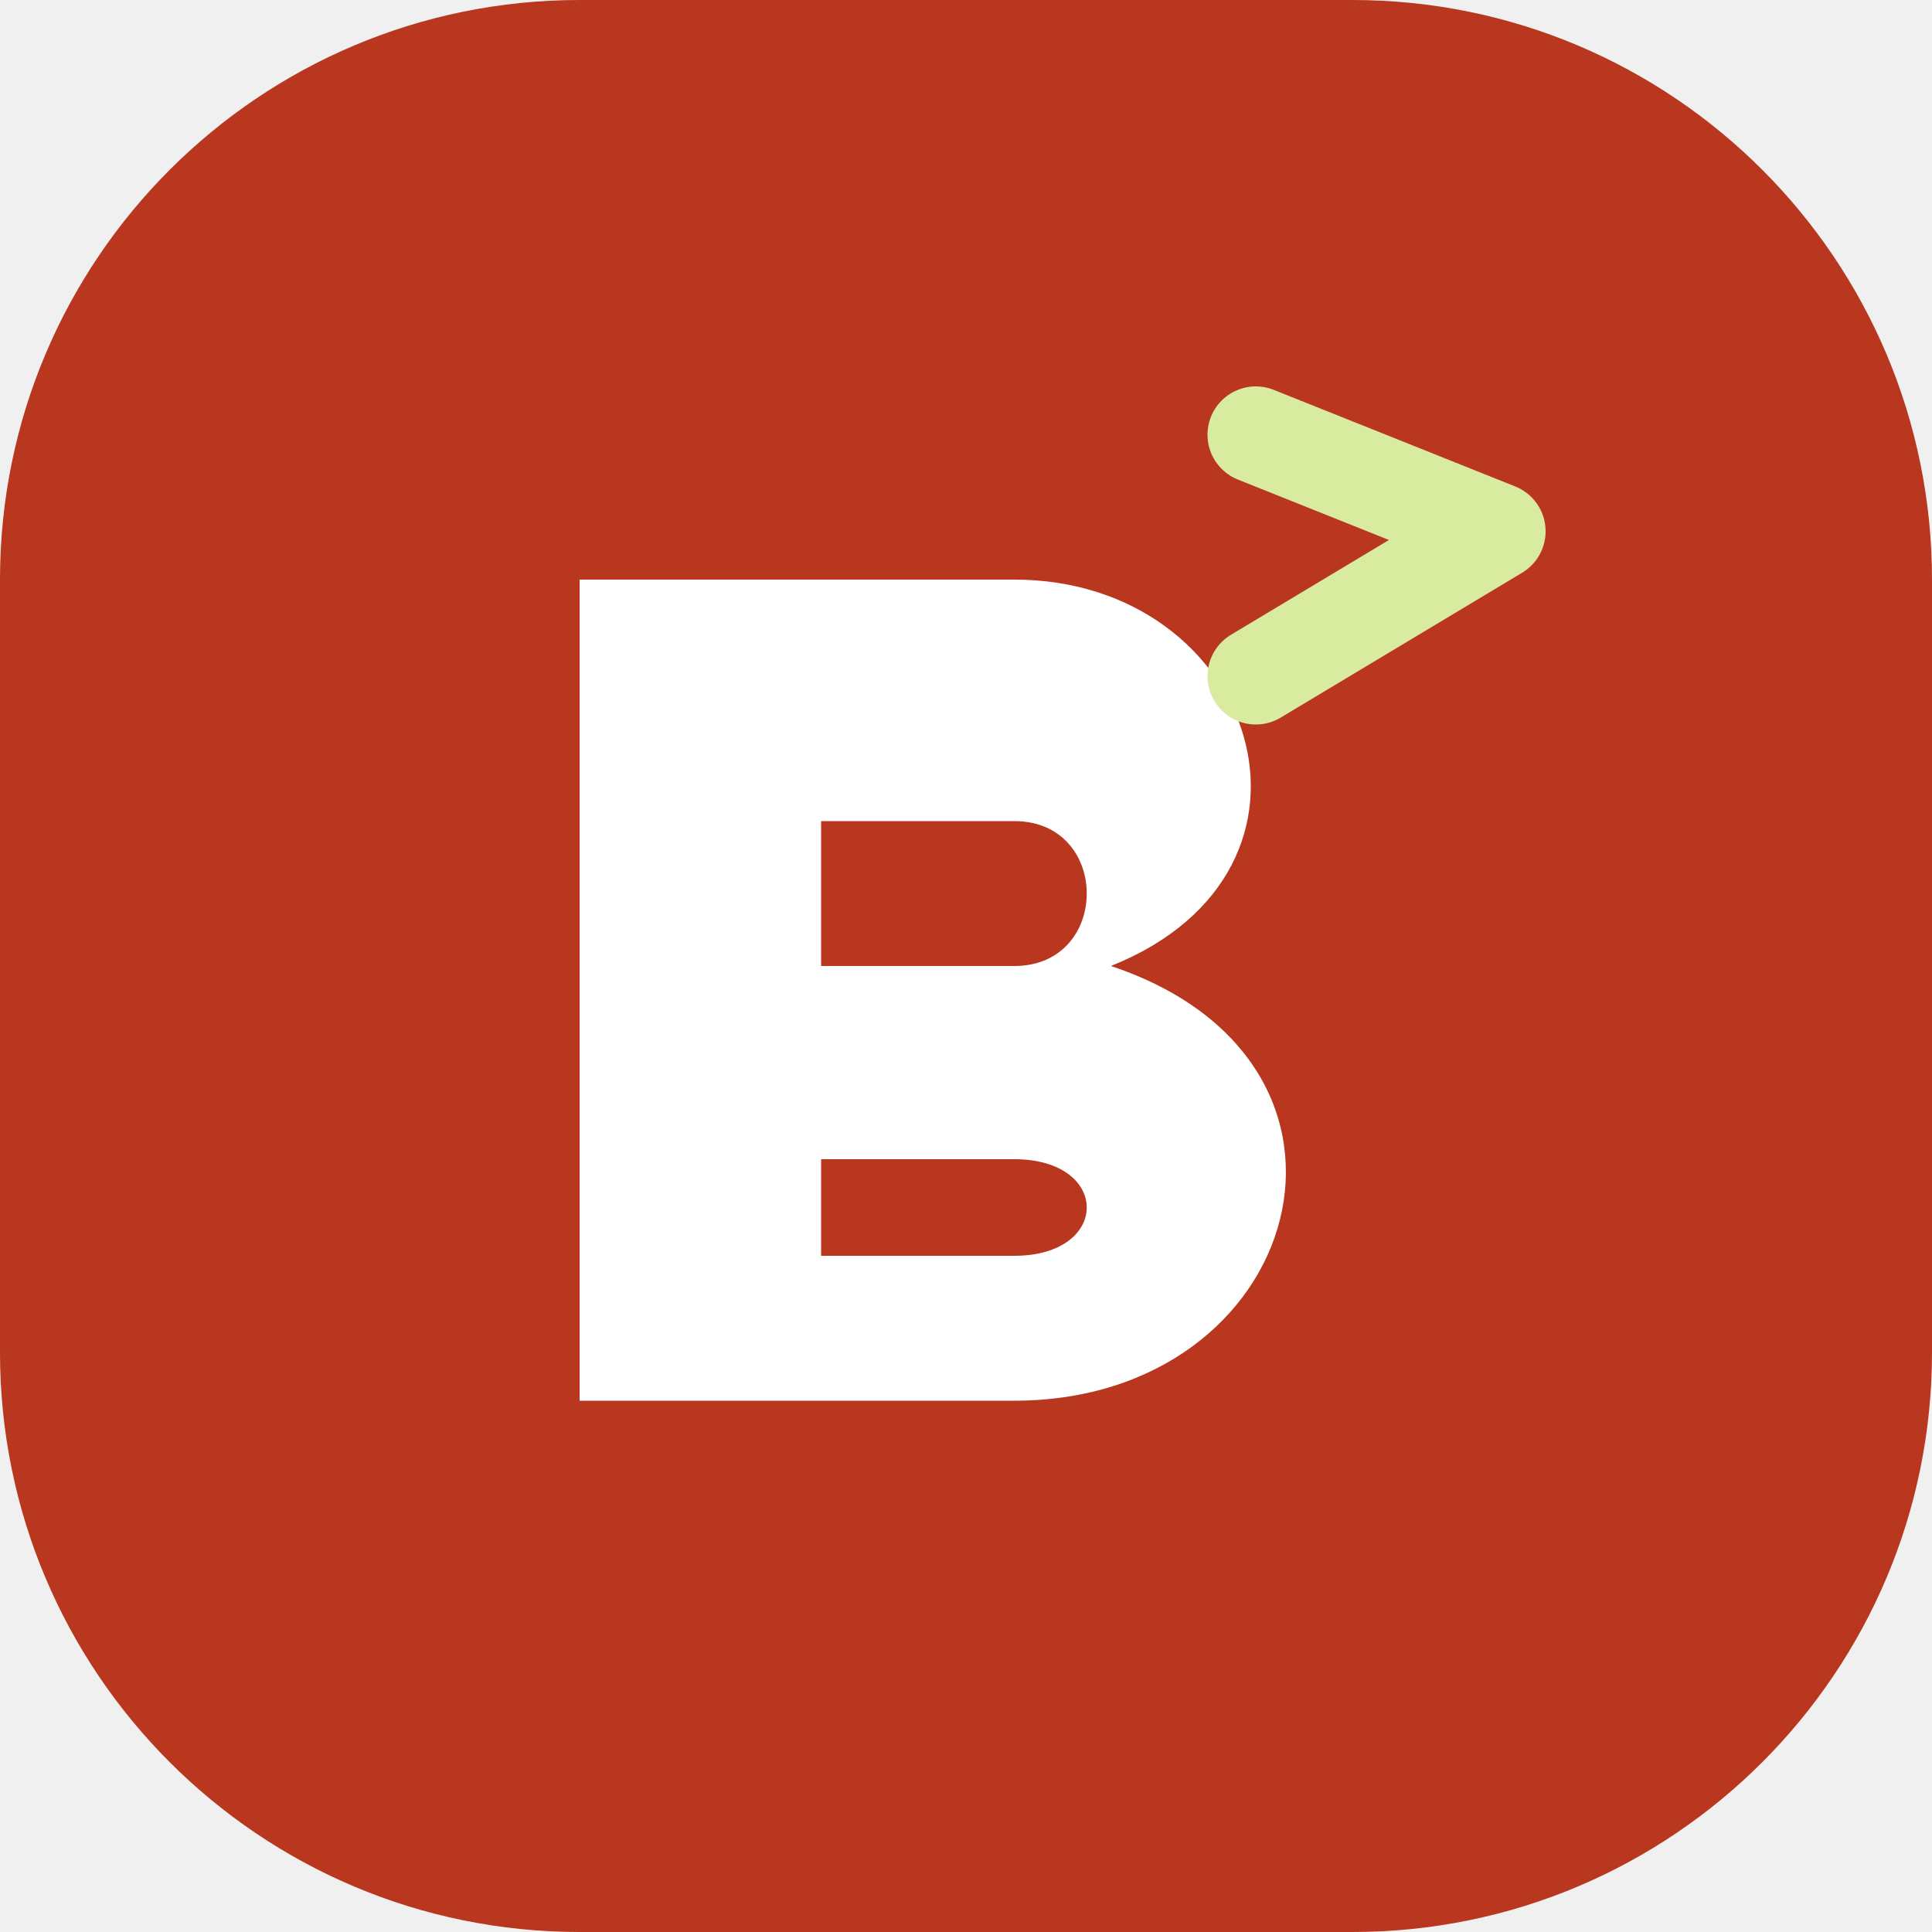
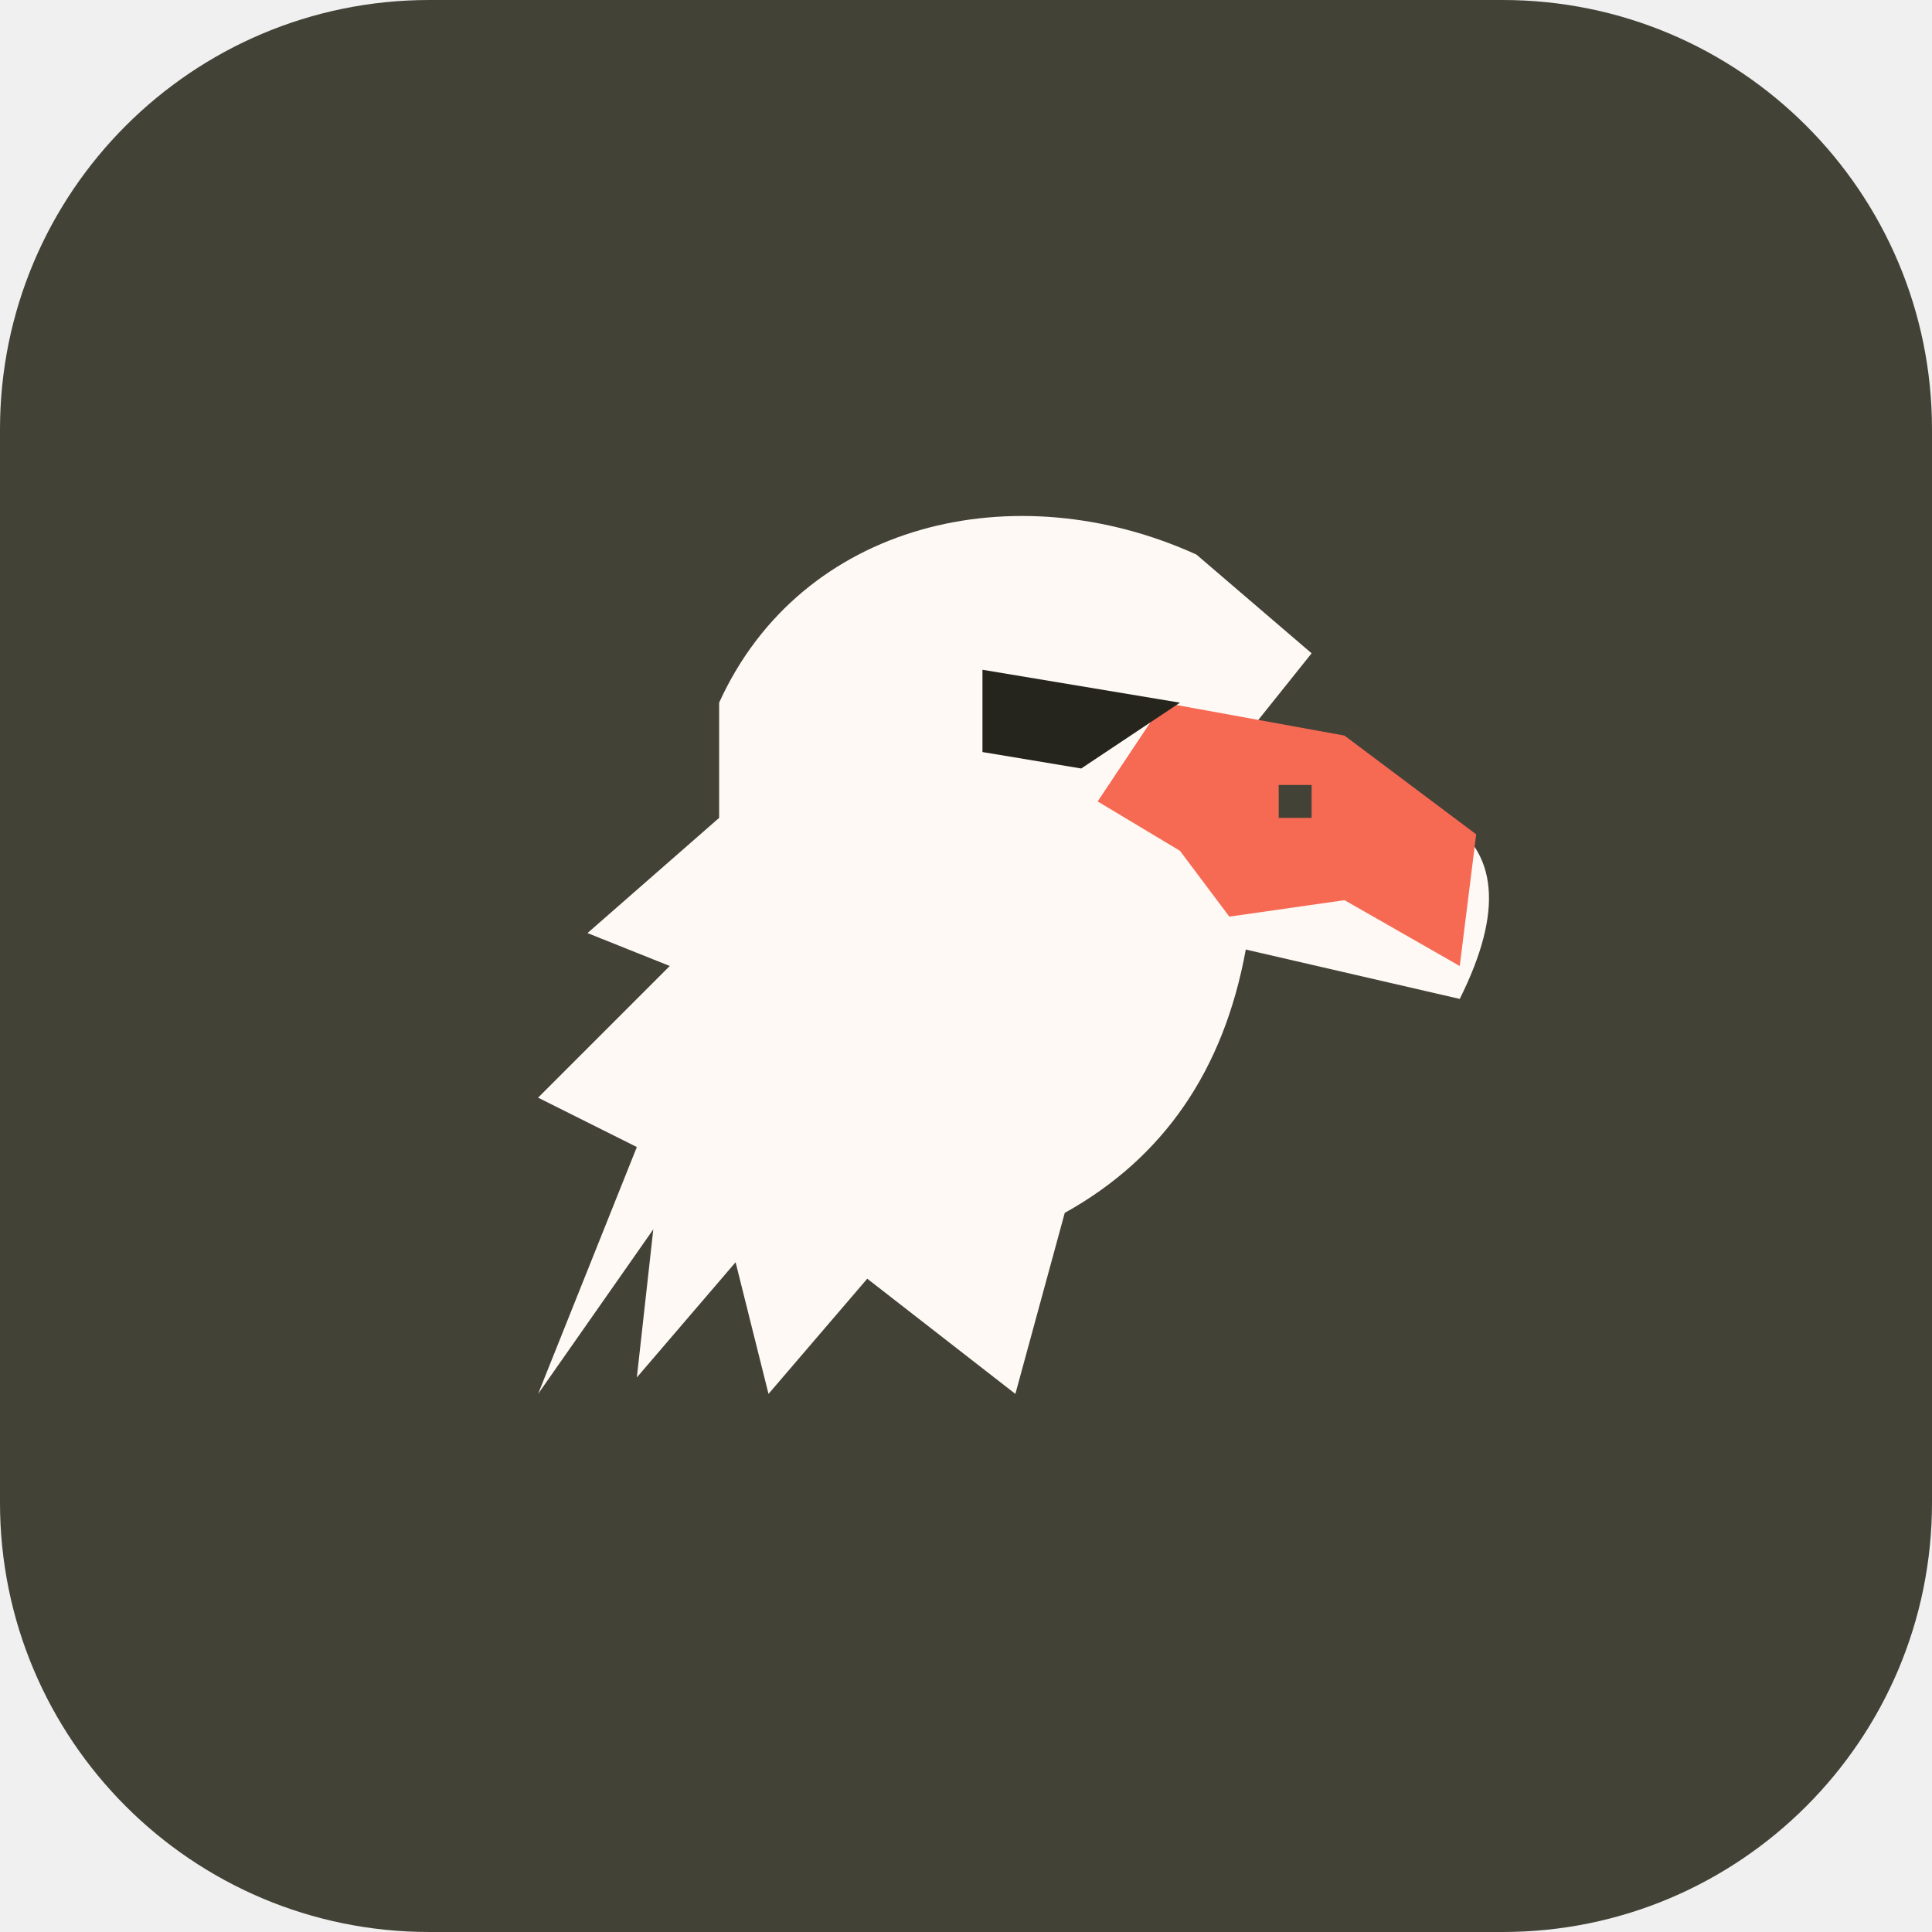
- <svg xmlns="http://www.w3.org/2000/svg" viewBox="0 0 40 40">
-   <rect width="40" height="40" rx="12" fill="#b8371e" />
-   <path d="M12 12h9c5 0 7 6 2 8 6 2 4 9-2 9h-9V12Zm5 5v3h4c2 0 2-3 0-3h-4Zm0 7v2h4c2 0 2-2 0-2h-4Z" fill="#fff" />
-   <path d="m26 9 5 2-5 3" fill="none" stroke="#d9eb9e" stroke-width="2" stroke-linecap="round" stroke-linejoin="round" />
+ <svg xmlns="http://www.w3.org/2000/svg" viewBox="0 0 108 108">
+   <rect width="108" height="108" rx="24" fill="#424237" />
+   <g transform="translate(4.32 4.32) scale(.92)">
+     <path fill="#fff9f5" d="M28,80 L34,65 L28,62 L36,54 L31,52 L39,45 L39,38 C44,27 57,24 68,29 L75,35 L71,40 L83,45 Q88,48 84,56 L71,53 Q69,64 60,69 L57,80 L48,73 L42,80 L40,72 L34,79 L35,70 Z" />
+     <path fill="#f66953" d="M66,38 L77,40 L85,46 L84,54 L77,50 L70,51 L67,47 L62,44 Z" />
+     <path fill="#25251e" d="M55,36 L67,38 L61,42 L55,41 Z" />
+     <path fill="#424237" d="M73,43 H75 V45 H73 Z" />
+   </g>
</svg>
